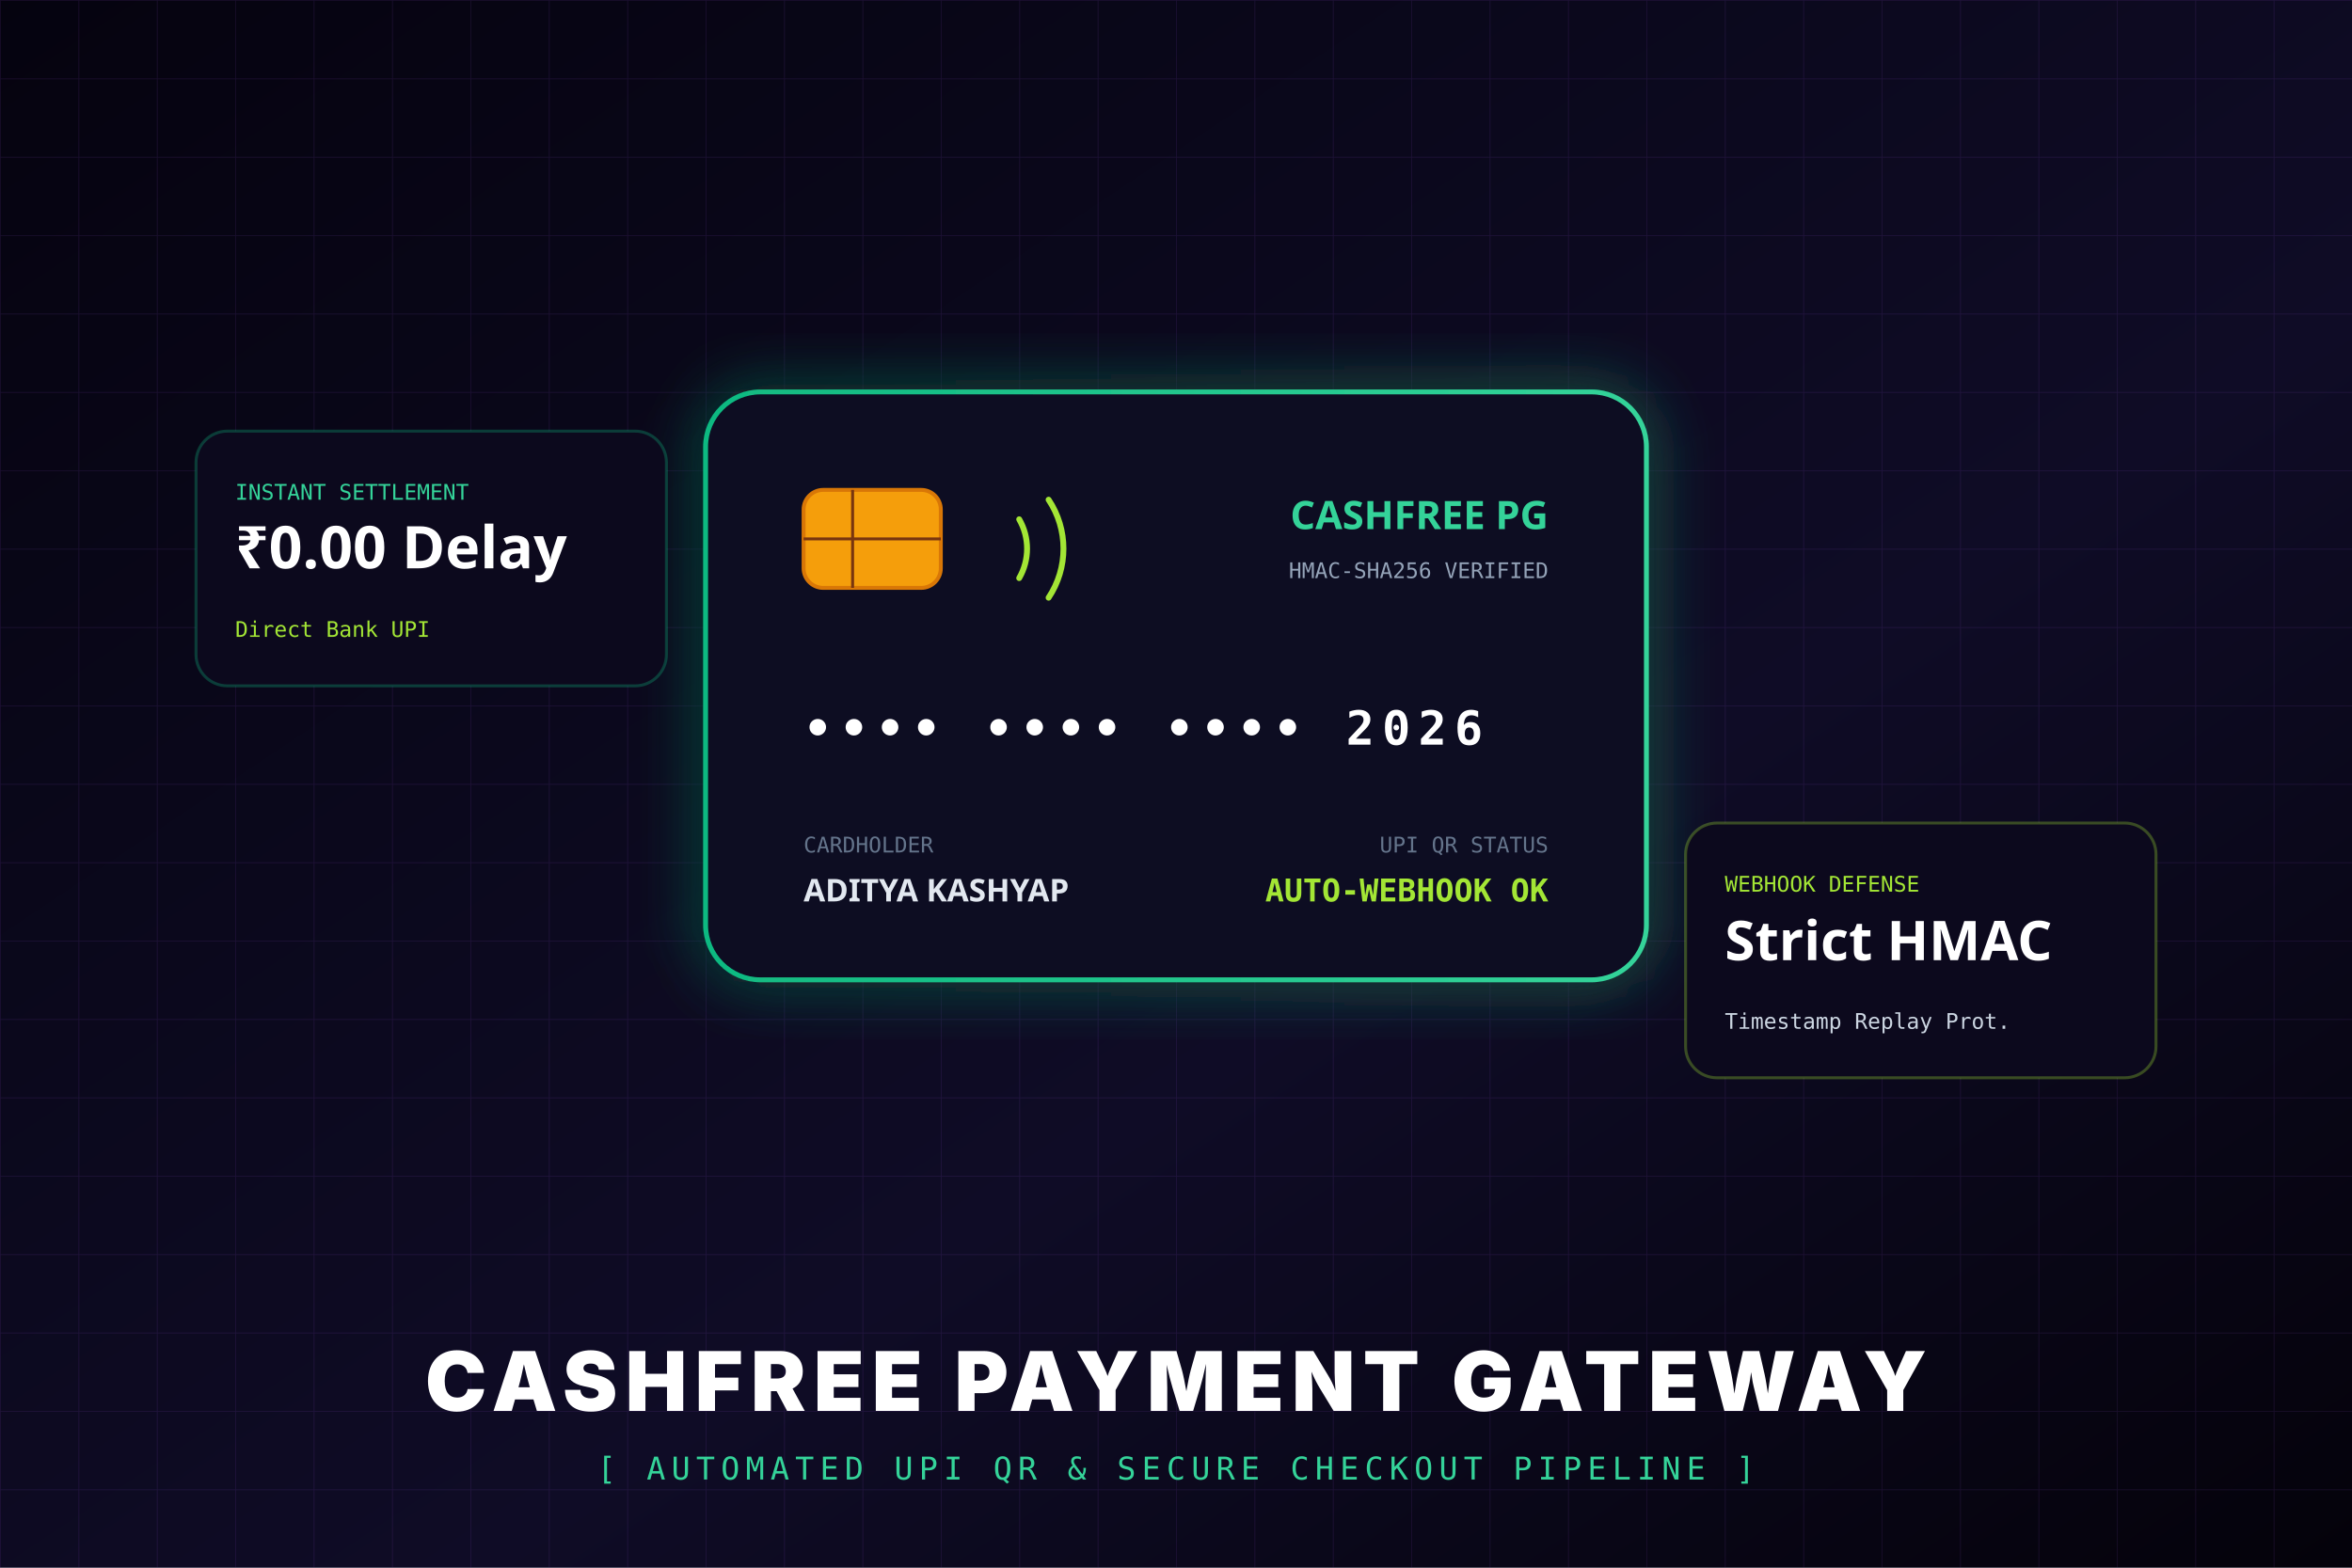
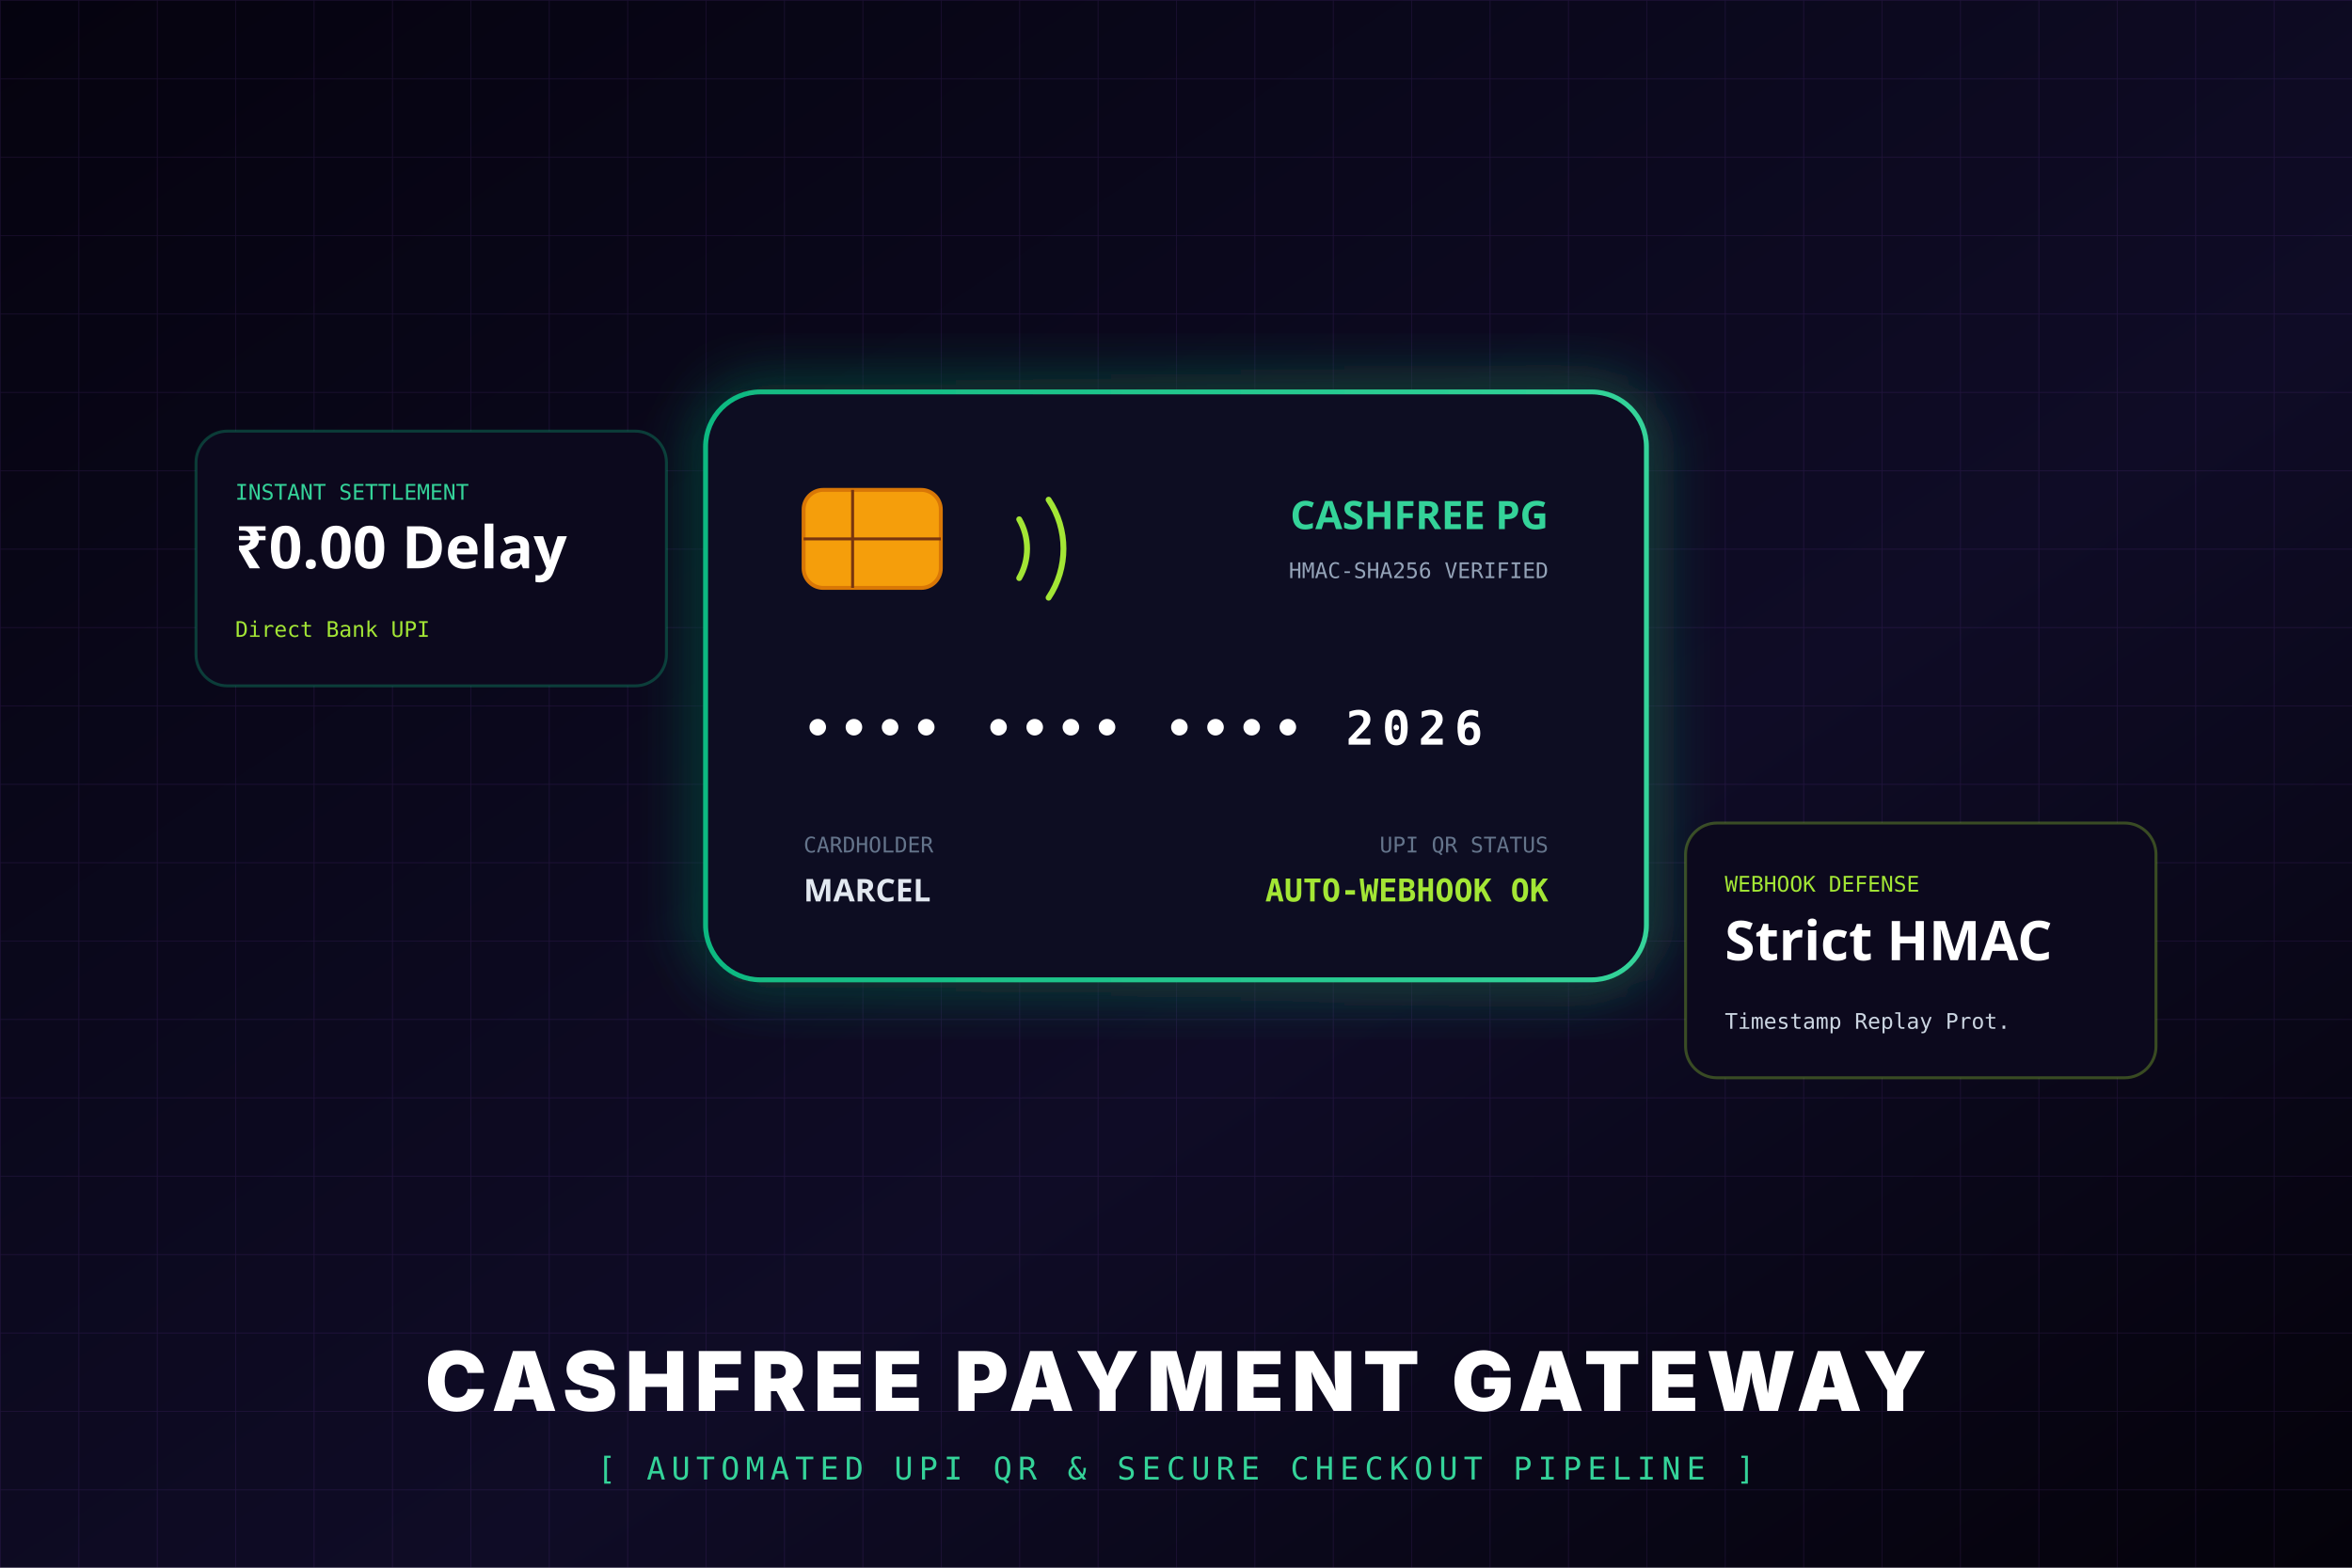
<svg xmlns="http://www.w3.org/2000/svg" viewBox="0 0 1200 800" width="100%" height="100%">
  <defs>
    <linearGradient id="pgBg" x1="0%" y1="0%" x2="100%" y2="100%">
      <stop offset="0%" stop-color="#05030f" />
      <stop offset="60%" stop-color="#0f0c26" />
      <stop offset="100%" stop-color="#04020a" />
    </linearGradient>
    <linearGradient id="emeraldGrad" x1="0%" y1="0%" x2="100%" y2="0%">
      <stop offset="0%" stop-color="#10b981" />
      <stop offset="100%" stop-color="#34d399" />
    </linearGradient>
    <linearGradient id="limeGrad" x1="0%" y1="0%" x2="100%" y2="0%">
      <stop offset="0%" stop-color="#a3e635" />
      <stop offset="100%" stop-color="#84cc16" />
    </linearGradient>
    <pattern id="grid" width="40" height="40" patternUnits="userSpaceOnUse">
      <path d="M 40 0 L 0 0 0 40" fill="none" stroke="#a855f7" stroke-width="0.75" stroke-opacity="0.12" />
    </pattern>
    <filter id="glow">
      <feGaussianBlur stdDeviation="15" result="blur" />
      <feComposite in="SourceGraphic" in2="blur" operator="over" />
    </filter>
  </defs>
  <rect width="1200" height="800" fill="url(#pgBg)" />
  <rect width="1200" height="800" fill="url(#grid)" />
  <g transform="translate(600, 350)">
    <rect x="-240" y="-150" width="480" height="300" rx="28" fill="#0d0a21" stroke="url(#emeraldGrad)" stroke-width="2.5" filter="url(#glow)" />
    <rect x="-190" y="-100" width="70" height="50" rx="10" fill="#f59e0b" stroke="#d97706" stroke-width="2" />
    <line x1="-165" y1="-100" x2="-165" y2="-50" stroke="#78350f" stroke-width="1.5" />
    <line x1="-190" y1="-75" x2="-120" y2="-75" stroke="#78350f" stroke-width="1.5" />
    <path d="M -80 -85 A 30 30 0 0 1 -80 -55" fill="none" stroke="#a3e635" stroke-width="3" stroke-linecap="round" />
    <path d="M -65 -95 A 45 45 0 0 1 -65 -45" fill="none" stroke="#a3e635" stroke-width="3" stroke-linecap="round" />
    <text x="190" y="-80" text-anchor="end" font-family="system-ui, sans-serif" font-weight="900" font-size="20" fill="#34d399">CASHFREE PG</text>
    <text x="190" y="-55" text-anchor="end" font-family="monospace" font-size="11" fill="#94a3b8">HMAC-SHA256 VERIFIED</text>
    <text x="-190" y="30" font-family="monospace" font-weight="700" font-size="24" fill="#ffffff" letter-spacing="4">
      •••• •••• •••• 2026
    </text>
    <text x="-190" y="85" font-family="monospace" font-size="11" fill="#64748b">CARDHOLDER</text>
-     <text x="-190" y="110" font-family="system-ui, sans-serif" font-weight="800" font-size="16" fill="#e2e8f0">ADITYA KASHYAP</text>
+     <text x="-190" y="110" font-family="system-ui, sans-serif" font-weight="800" font-size="16" fill="#e2e8f0">MARCEL</text>
    <text x="190" y="85" text-anchor="end" font-family="monospace" font-size="11" fill="#64748b">UPI QR STATUS</text>
    <text x="190" y="110" text-anchor="end" font-family="monospace" font-weight="800" font-size="16" fill="#a3e635">AUTO-WEBHOOK OK</text>
  </g>
  <g transform="translate(100, 220)">
    <rect width="240" height="130" rx="16" fill="#0c091d" stroke="#10b981" stroke-width="1.5" stroke-opacity="0.3" />
    <text x="20" y="35" font-family="monospace" font-size="11" fill="#34d399">INSTANT SETTLEMENT</text>
    <text x="20" y="70" font-family="system-ui, sans-serif" font-weight="800" font-size="30" fill="#ffffff">₹0.00 Delay</text>
    <text x="20" y="105" font-family="monospace" font-size="11" fill="#a3e635">Direct Bank UPI</text>
  </g>
  <g transform="translate(860, 420)">
    <rect width="240" height="130" rx="16" fill="#0c091d" stroke="#a3e635" stroke-width="1.5" stroke-opacity="0.3" />
    <text x="20" y="35" font-family="monospace" font-size="11" fill="#a3e635">WEBHOOK DEFENSE</text>
    <text x="20" y="70" font-family="system-ui, sans-serif" font-weight="800" font-size="28" fill="#ffffff">Strict HMAC</text>
    <text x="20" y="105" font-family="monospace" font-size="11" fill="#cbd5e1">Timestamp Replay Prot.</text>
  </g>
  <text x="600" y="720" text-anchor="middle" font-family="system-ui, -apple-system, sans-serif" font-weight="900" font-size="42" fill="#ffffff" letter-spacing="4">
    CASHFREE PAYMENT GATEWAY
  </text>
  <text x="600" y="755" text-anchor="middle" font-family="monospace" font-size="16" fill="#34d399" letter-spacing="3">
    [ AUTOMATED UPI QR &amp; SECURE CHECKOUT PIPELINE ]
  </text>
</svg>
